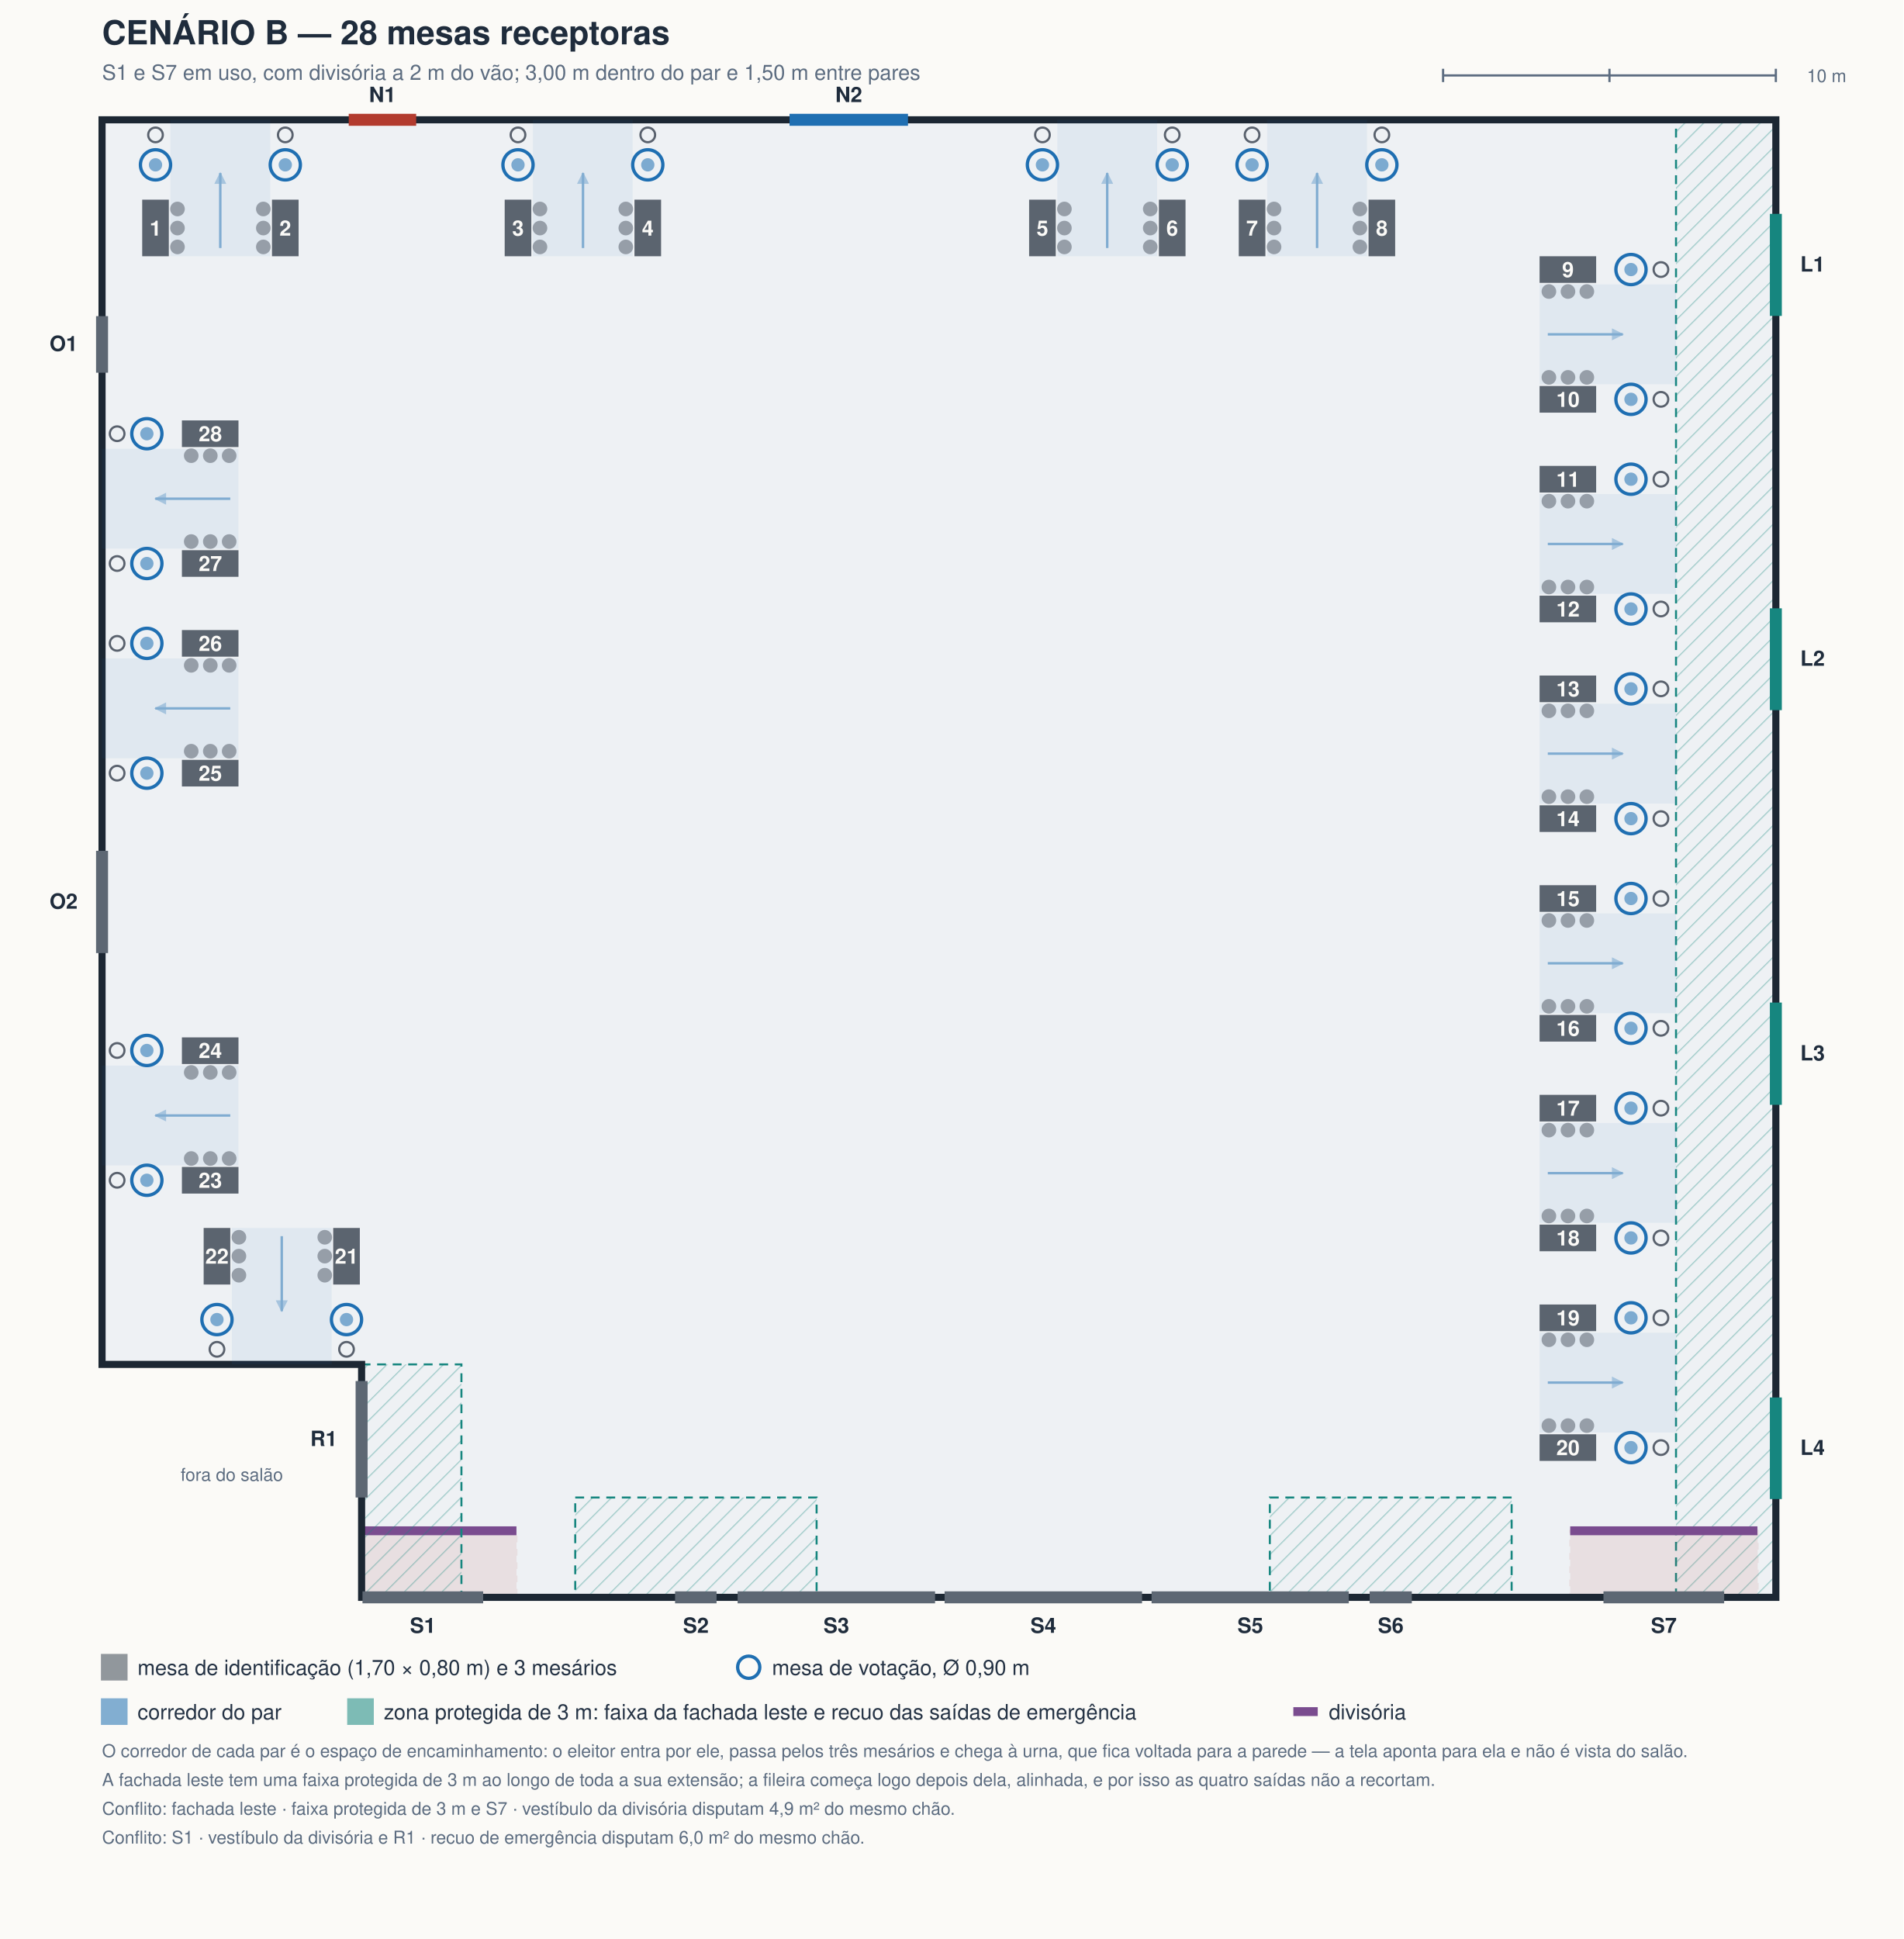
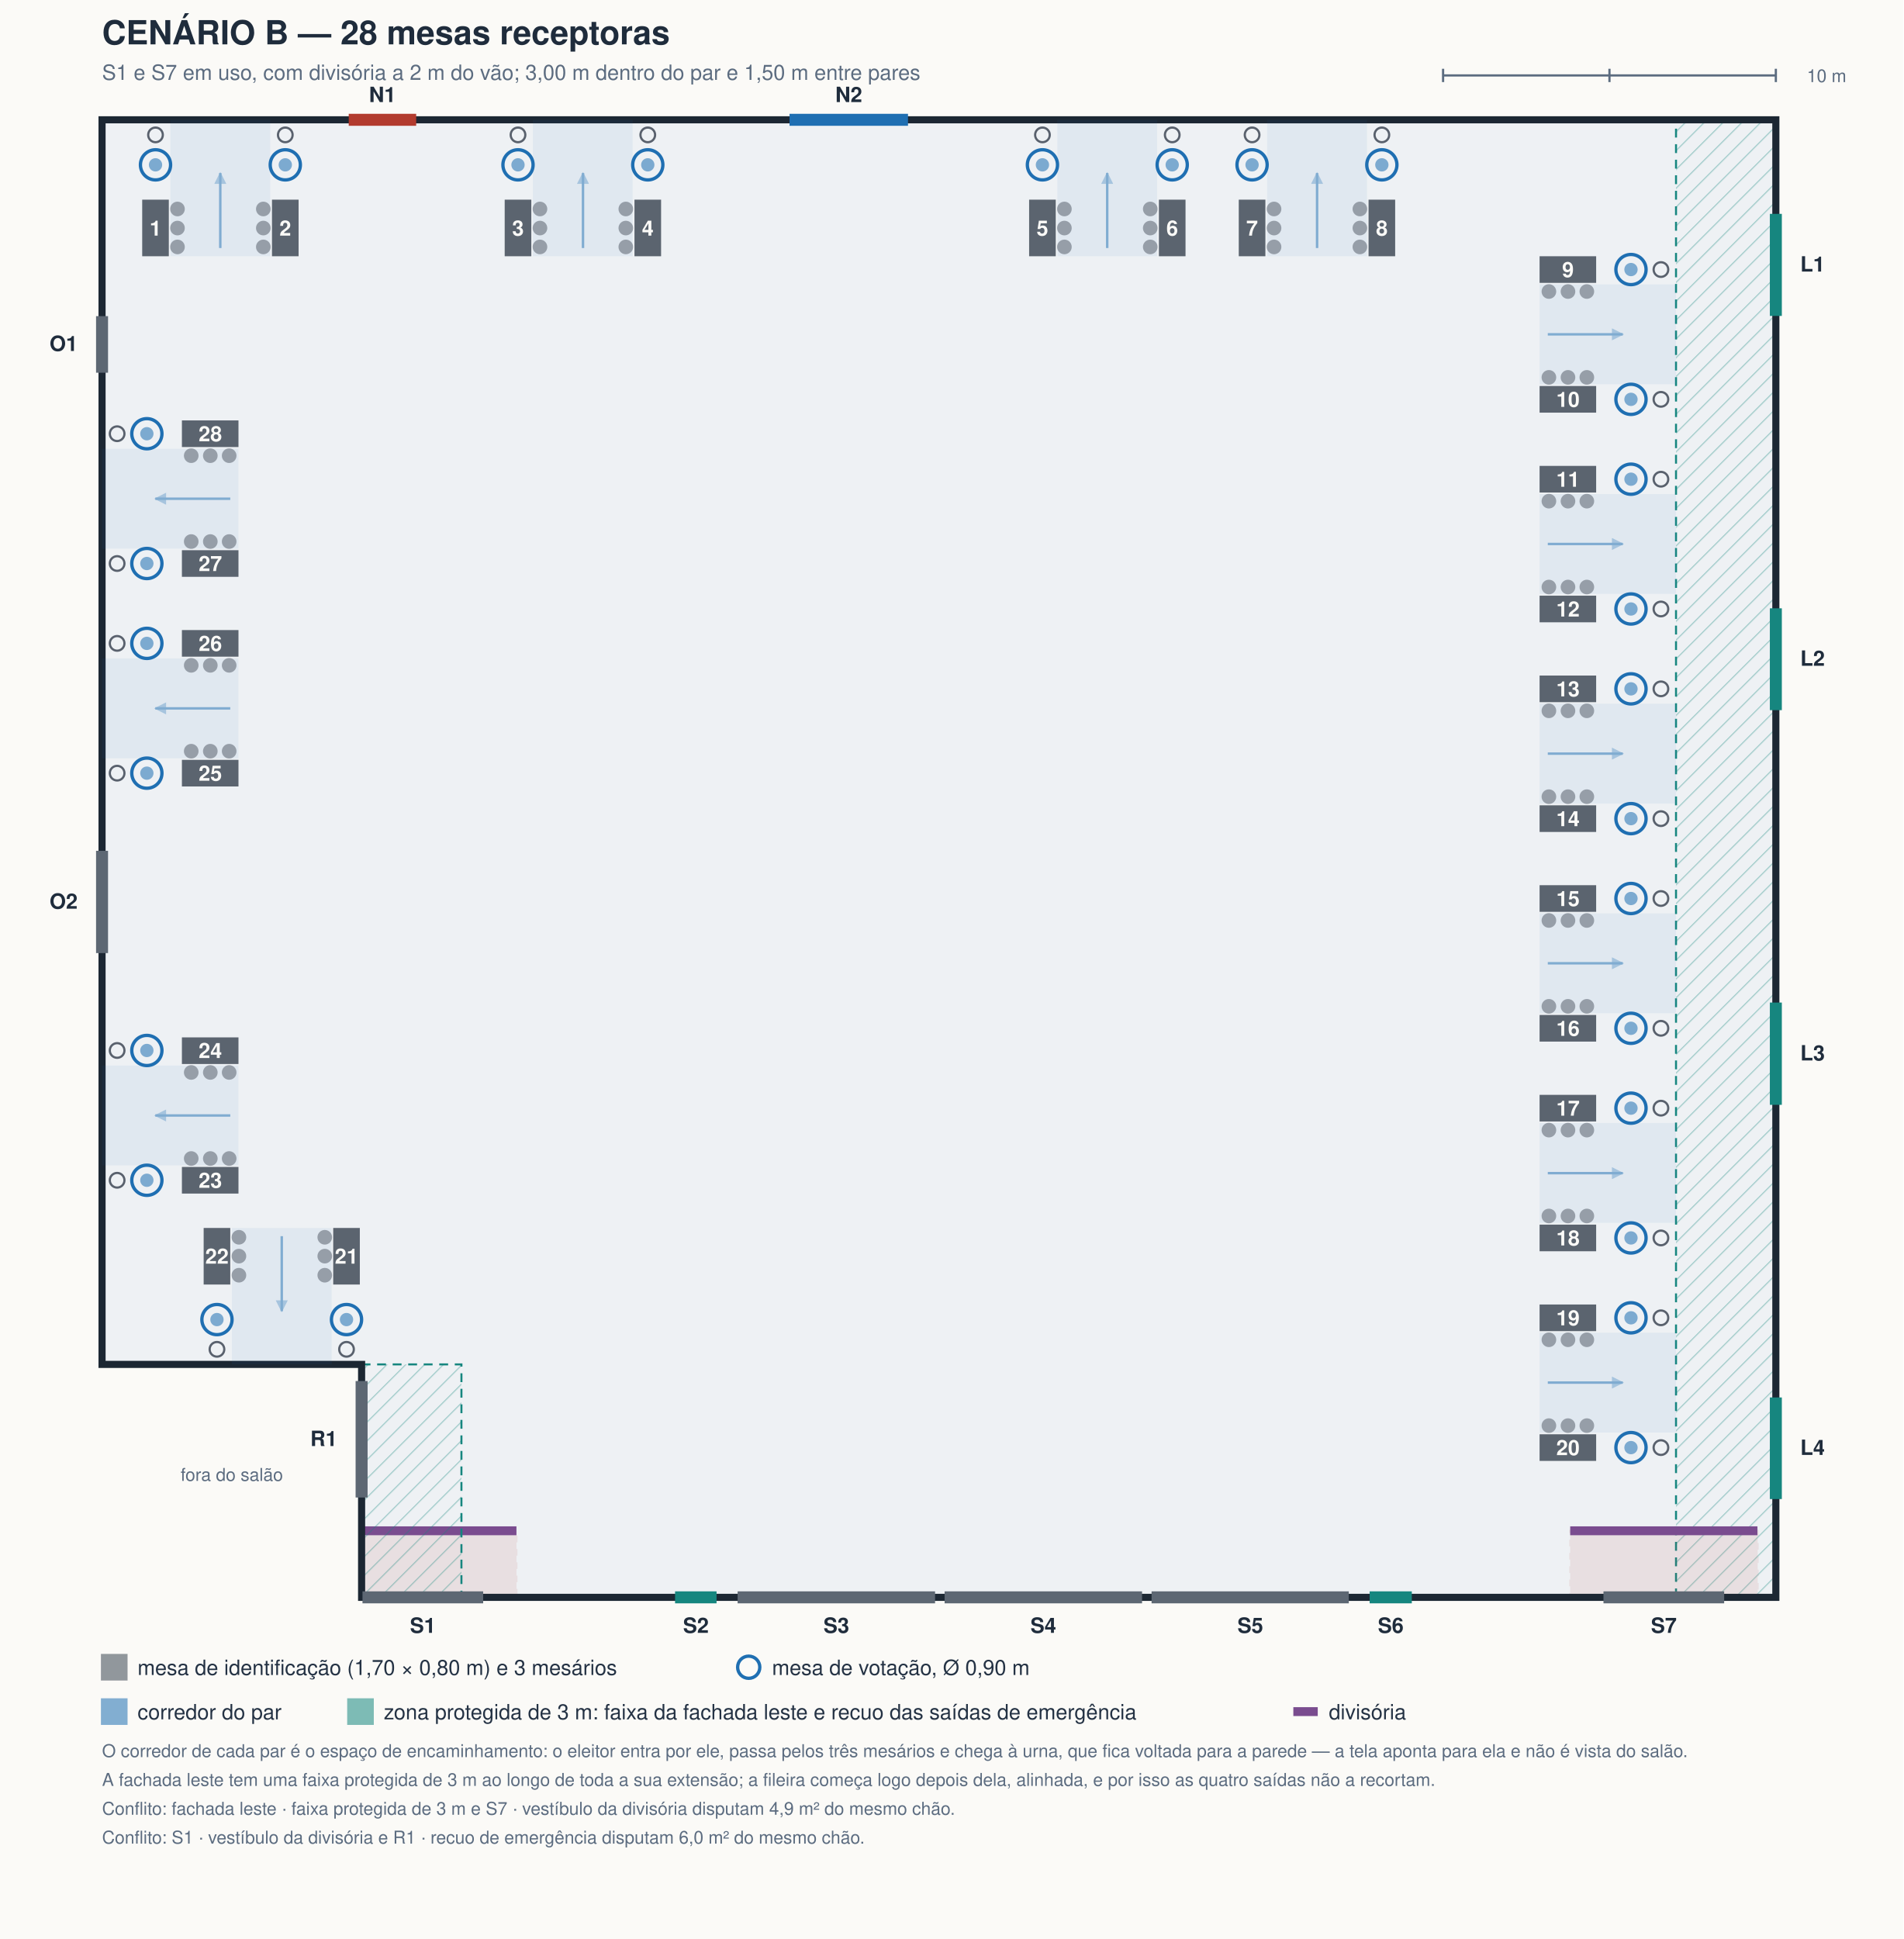
<svg xmlns="http://www.w3.org/2000/svg" viewBox="0 0 858 874" style="width:100%;height:auto" role="img" aria-label="CENÁRIO B — 28 mesas receptoras: S1 e S7 em uso, com divisória a 2 m do vão; 3,00 m dentro do par e 1,50 m entre pares">
  <rect x="0" y="0" width="858" height="874" fill="#fbfaf7" />
  <defs>
    <marker id="seta" viewBox="0 0 10 10" refX="9" refY="5" markerWidth="5" markerHeight="5" orient="auto-start-reverse">
      <path d="M0 0L10 5L0 10z" fill="#1f6fb2" opacity=".6" />
    </marker>
    <pattern id="hach" width="6" height="6" patternUnits="userSpaceOnUse" patternTransform="rotate(45)">
      <line x1="0" y1="0" x2="0" y2="6" stroke="#16867f" stroke-width="1" opacity=".35" />
    </pattern>
  </defs>
  <polygon points="163.0,720.0 800.5,720.0 800.5,54.0 46.0,54.0 46.0,615.0 163.0,615.0" fill="#eef1f4" />
  <rect x="755.5" y="54.0" width="45.0" height="666.0" fill="url(#hach)" stroke="#16867f" stroke-width="0.9" stroke-dasharray="4 3" />
  <rect x="163.0" y="690.0" width="69.8" height="30.0" fill="#b23b2e" opacity=".10" stroke="#b23b2e" stroke-width="0.9" stroke-dasharray="3 3" />
  <line x1="163.0" y1="690.0" x2="232.8" y2="690.0" stroke="#7a4c8f" stroke-width="4" />
-   <rect x="259.3" y="675.0" width="108.8" height="45.0" fill="url(#hach)" stroke="#16867f" stroke-width="0.9" stroke-dasharray="4 3" />
-   <rect x="572.4" y="675.0" width="109.0" height="45.0" fill="url(#hach)" stroke="#16867f" stroke-width="0.9" stroke-dasharray="4 3" />
  <rect x="707.8" y="690.0" width="84.5" height="30.0" fill="#b23b2e" opacity=".10" stroke="#b23b2e" stroke-width="0.9" stroke-dasharray="3 3" />
  <line x1="707.8" y1="690.0" x2="792.2" y2="690.0" stroke="#7a4c8f" stroke-width="4" />
  <rect x="163.0" y="615.0" width="45.0" height="105.0" fill="url(#hach)" stroke="#16867f" stroke-width="0.9" stroke-dasharray="4 3" />
  <polygon points="163.0,720.0 800.5,720.0 800.5,54.0 46.0,54.0 46.0,615.0 163.0,615.0" fill="none" stroke="#1c2733" stroke-width="3.2" />
  <line x1="157.2" y1="54.0" x2="187.6" y2="54.0" stroke="#b23b2e" stroke-width="5.4" />
  <text x="172.4" y="46.0" font-family="ui-sans-serif,system-ui,'Segoe UI',Helvetica,Arial,sans-serif" font-size="9.5" fill="#1f2c3c" text-anchor="middle" font-weight="700">N1</text>
  <line x1="355.9" y1="54.0" x2="409.3" y2="54.0" stroke="#1f6fb2" stroke-width="5.4" />
  <text x="382.6" y="46.0" font-family="ui-sans-serif,system-ui,'Segoe UI',Helvetica,Arial,sans-serif" font-size="9.5" fill="#1f2c3c" text-anchor="middle" font-weight="700">N2</text>
  <line x1="800.5" y1="142.4" x2="800.5" y2="96.4" stroke="#16867f" stroke-width="5.4" />
  <text x="811.5" y="122.4" font-family="ui-sans-serif,system-ui,'Segoe UI',Helvetica,Arial,sans-serif" font-size="9.5" fill="#1f2c3c" text-anchor="start" font-weight="700">L1</text>
  <line x1="800.5" y1="320.1" x2="800.5" y2="274.2" stroke="#16867f" stroke-width="5.4" />
  <text x="811.5" y="300.1" font-family="ui-sans-serif,system-ui,'Segoe UI',Helvetica,Arial,sans-serif" font-size="9.5" fill="#1f2c3c" text-anchor="start" font-weight="700">L2</text>
  <line x1="800.5" y1="498.0" x2="800.5" y2="451.9" stroke="#16867f" stroke-width="5.4" />
  <text x="811.5" y="478.0" font-family="ui-sans-serif,system-ui,'Segoe UI',Helvetica,Arial,sans-serif" font-size="9.5" fill="#1f2c3c" text-anchor="start" font-weight="700">L3</text>
  <line x1="800.5" y1="675.7" x2="800.5" y2="629.9" stroke="#16867f" stroke-width="5.4" />
  <text x="811.5" y="655.8" font-family="ui-sans-serif,system-ui,'Segoe UI',Helvetica,Arial,sans-serif" font-size="9.5" fill="#1f2c3c" text-anchor="start" font-weight="700">L4</text>
  <line x1="163.4" y1="720.0" x2="217.8" y2="720.0" stroke="#5d6773" stroke-width="5.4" />
  <text x="190.6" y="736.0" font-family="ui-sans-serif,system-ui,'Segoe UI',Helvetica,Arial,sans-serif" font-size="9.5" fill="#1f2c3c" text-anchor="middle" font-weight="700">S1</text>
-   <line x1="304.3" y1="720.0" x2="323.0" y2="720.0" stroke="#5d6773" stroke-width="5.4" />
+   <line x1="304.3" y1="720.0" x2="323.0" y2="720.0" stroke="#16867f" stroke-width="5.4" />
  <text x="313.7" y="736.0" font-family="ui-sans-serif,system-ui,'Segoe UI',Helvetica,Arial,sans-serif" font-size="9.5" fill="#1f2c3c" text-anchor="middle" font-weight="700">S2</text>
  <line x1="332.5" y1="720.0" x2="421.5" y2="720.0" stroke="#5d6773" stroke-width="5.4" />
  <text x="377.0" y="736.0" font-family="ui-sans-serif,system-ui,'Segoe UI',Helvetica,Arial,sans-serif" font-size="9.5" fill="#1f2c3c" text-anchor="middle" font-weight="700">S3</text>
  <line x1="425.8" y1="720.0" x2="514.8" y2="720.0" stroke="#5d6773" stroke-width="5.4" />
  <text x="470.3" y="736.0" font-family="ui-sans-serif,system-ui,'Segoe UI',Helvetica,Arial,sans-serif" font-size="9.5" fill="#1f2c3c" text-anchor="middle" font-weight="700">S4</text>
  <line x1="519.1" y1="720.0" x2="608.0" y2="720.0" stroke="#5d6773" stroke-width="5.4" />
  <text x="563.6" y="736.0" font-family="ui-sans-serif,system-ui,'Segoe UI',Helvetica,Arial,sans-serif" font-size="9.5" fill="#1f2c3c" text-anchor="middle" font-weight="700">S5</text>
-   <line x1="617.4" y1="720.0" x2="636.4" y2="720.0" stroke="#5d6773" stroke-width="5.4" />
+   <line x1="617.4" y1="720.0" x2="636.4" y2="720.0" stroke="#16867f" stroke-width="5.4" />
  <text x="626.9" y="736.0" font-family="ui-sans-serif,system-ui,'Segoe UI',Helvetica,Arial,sans-serif" font-size="9.5" fill="#1f2c3c" text-anchor="middle" font-weight="700">S6</text>
  <line x1="722.8" y1="720.0" x2="777.2" y2="720.0" stroke="#5d6773" stroke-width="5.4" />
  <text x="750.0" y="736.0" font-family="ui-sans-serif,system-ui,'Segoe UI',Helvetica,Arial,sans-serif" font-size="9.5" fill="#1f2c3c" text-anchor="middle" font-weight="700">S7</text>
  <line x1="46.0" y1="168.0" x2="46.0" y2="142.5" stroke="#5d6773" stroke-width="5.4" />
  <text x="35.0" y="158.2" font-family="ui-sans-serif,system-ui,'Segoe UI',Helvetica,Arial,sans-serif" font-size="9.5" fill="#1f2c3c" text-anchor="end" font-weight="700">O1</text>
  <line x1="46.0" y1="429.6" x2="46.0" y2="383.5" stroke="#5d6773" stroke-width="5.4" />
  <text x="35.0" y="409.6" font-family="ui-sans-serif,system-ui,'Segoe UI',Helvetica,Arial,sans-serif" font-size="9.5" fill="#1f2c3c" text-anchor="end" font-weight="700">O2</text>
  <line x1="163.0" y1="675.0" x2="163.0" y2="622.5" stroke="#5d6773" stroke-width="5.4" />
  <text x="152.0" y="651.8" font-family="ui-sans-serif,system-ui,'Segoe UI',Helvetica,Arial,sans-serif" font-size="9.5" fill="#1f2c3c" text-anchor="end" font-weight="700">R1</text>
  <rect x="76.8" y="54.0" width="45.0" height="61.5" fill="#1f6fb2" opacity=".07" />
  <path d="M99.3 111.8L99.3 78.0" stroke="#1f6fb2" stroke-width="1.1" opacity=".5" marker-end="url(#seta)" />
  <rect x="64.1" y="90.0" width="12.0" height="25.5" fill="#3b4552" opacity=".82" />
  <circle cx="70.1" cy="74.3" r="6.8" fill="none" stroke="#1f6fb2" stroke-width="1.5" />
  <circle cx="70.1" cy="74.3" r="3.0" fill="#1f6fb2" opacity=".55" />
  <circle cx="70.1" cy="60.8" r="3.3" fill="none" stroke="#59616d" stroke-width="1" />
  <circle cx="80.0" cy="94.2" r="3.3" fill="#59616d" opacity=".55" />
  <circle cx="80.0" cy="102.8" r="3.3" fill="#59616d" opacity=".55" />
  <circle cx="80.0" cy="111.3" r="3.3" fill="#59616d" opacity=".55" />
  <text x="70.1" y="106.2" font-family="ui-sans-serif,system-ui,'Segoe UI',Helvetica,Arial,sans-serif" font-size="9.5" font-weight="700" fill="#fbfaf7" text-anchor="middle">1</text>
  <rect x="122.6" y="90.0" width="12.0" height="25.5" fill="#3b4552" opacity=".82" />
  <circle cx="128.6" cy="74.3" r="6.8" fill="none" stroke="#1f6fb2" stroke-width="1.5" />
  <circle cx="128.6" cy="74.3" r="3.0" fill="#1f6fb2" opacity=".55" />
  <circle cx="128.6" cy="60.8" r="3.3" fill="none" stroke="#59616d" stroke-width="1" />
  <circle cx="118.7" cy="94.2" r="3.3" fill="#59616d" opacity=".55" />
  <circle cx="118.7" cy="102.8" r="3.3" fill="#59616d" opacity=".55" />
  <circle cx="118.7" cy="111.3" r="3.3" fill="#59616d" opacity=".55" />
  <text x="128.6" y="106.2" font-family="ui-sans-serif,system-ui,'Segoe UI',Helvetica,Arial,sans-serif" font-size="9.5" font-weight="700" fill="#fbfaf7" text-anchor="middle">2</text>
  <rect x="240.2" y="54.0" width="45.0" height="61.5" fill="#1f6fb2" opacity=".07" />
  <path d="M262.8 111.8L262.8 78.0" stroke="#1f6fb2" stroke-width="1.1" opacity=".5" marker-end="url(#seta)" />
  <rect x="227.5" y="90.0" width="12.0" height="25.5" fill="#3b4552" opacity=".82" />
  <circle cx="233.5" cy="74.3" r="6.8" fill="none" stroke="#1f6fb2" stroke-width="1.5" />
  <circle cx="233.5" cy="74.3" r="3.0" fill="#1f6fb2" opacity=".55" />
  <circle cx="233.5" cy="60.8" r="3.3" fill="none" stroke="#59616d" stroke-width="1" />
  <circle cx="243.4" cy="94.2" r="3.3" fill="#59616d" opacity=".55" />
  <circle cx="243.4" cy="102.8" r="3.3" fill="#59616d" opacity=".55" />
  <circle cx="243.4" cy="111.3" r="3.3" fill="#59616d" opacity=".55" />
  <text x="233.5" y="106.2" font-family="ui-sans-serif,system-ui,'Segoe UI',Helvetica,Arial,sans-serif" font-size="9.5" font-weight="700" fill="#fbfaf7" text-anchor="middle">3</text>
  <rect x="286.0" y="90.0" width="12.0" height="25.5" fill="#3b4552" opacity=".82" />
  <circle cx="292.0" cy="74.3" r="6.8" fill="none" stroke="#1f6fb2" stroke-width="1.5" />
  <circle cx="292.0" cy="74.3" r="3.0" fill="#1f6fb2" opacity=".55" />
  <circle cx="292.0" cy="60.8" r="3.3" fill="none" stroke="#59616d" stroke-width="1" />
  <circle cx="282.1" cy="94.2" r="3.3" fill="#59616d" opacity=".55" />
  <circle cx="282.1" cy="102.8" r="3.3" fill="#59616d" opacity=".55" />
  <circle cx="282.1" cy="111.3" r="3.3" fill="#59616d" opacity=".55" />
  <text x="292.0" y="106.2" font-family="ui-sans-serif,system-ui,'Segoe UI',Helvetica,Arial,sans-serif" font-size="9.5" font-weight="700" fill="#fbfaf7" text-anchor="middle">4</text>
  <rect x="476.6" y="54.0" width="45.0" height="61.5" fill="#1f6fb2" opacity=".07" />
  <path d="M499.1 111.8L499.1 78.0" stroke="#1f6fb2" stroke-width="1.1" opacity=".5" marker-end="url(#seta)" />
  <rect x="463.9" y="90.0" width="12.0" height="25.5" fill="#3b4552" opacity=".82" />
  <circle cx="469.9" cy="74.3" r="6.8" fill="none" stroke="#1f6fb2" stroke-width="1.5" />
  <circle cx="469.9" cy="74.3" r="3.0" fill="#1f6fb2" opacity=".55" />
  <circle cx="469.9" cy="60.8" r="3.3" fill="none" stroke="#59616d" stroke-width="1" />
  <circle cx="479.8" cy="94.2" r="3.3" fill="#59616d" opacity=".55" />
  <circle cx="479.8" cy="102.8" r="3.3" fill="#59616d" opacity=".55" />
  <circle cx="479.8" cy="111.3" r="3.3" fill="#59616d" opacity=".55" />
  <text x="469.9" y="106.2" font-family="ui-sans-serif,system-ui,'Segoe UI',Helvetica,Arial,sans-serif" font-size="9.5" font-weight="700" fill="#fbfaf7" text-anchor="middle">5</text>
  <rect x="522.4" y="90.0" width="12.0" height="25.5" fill="#3b4552" opacity=".82" />
  <circle cx="528.4" cy="74.3" r="6.8" fill="none" stroke="#1f6fb2" stroke-width="1.5" />
  <circle cx="528.4" cy="74.3" r="3.0" fill="#1f6fb2" opacity=".55" />
  <circle cx="528.4" cy="60.8" r="3.3" fill="none" stroke="#59616d" stroke-width="1" />
  <circle cx="518.5" cy="94.2" r="3.3" fill="#59616d" opacity=".55" />
  <circle cx="518.5" cy="102.8" r="3.3" fill="#59616d" opacity=".55" />
  <circle cx="518.5" cy="111.3" r="3.3" fill="#59616d" opacity=".55" />
  <text x="528.4" y="106.2" font-family="ui-sans-serif,system-ui,'Segoe UI',Helvetica,Arial,sans-serif" font-size="9.5" font-weight="700" fill="#fbfaf7" text-anchor="middle">6</text>
  <rect x="571.2" y="54.0" width="45.0" height="61.5" fill="#1f6fb2" opacity=".07" />
  <path d="M593.7 111.8L593.7 78.0" stroke="#1f6fb2" stroke-width="1.1" opacity=".5" marker-end="url(#seta)" />
  <rect x="558.4" y="90.0" width="12.0" height="25.5" fill="#3b4552" opacity=".82" />
  <circle cx="564.4" cy="74.3" r="6.8" fill="none" stroke="#1f6fb2" stroke-width="1.5" />
  <circle cx="564.4" cy="74.3" r="3.0" fill="#1f6fb2" opacity=".55" />
  <circle cx="564.4" cy="60.8" r="3.3" fill="none" stroke="#59616d" stroke-width="1" />
  <circle cx="574.3" cy="94.2" r="3.3" fill="#59616d" opacity=".55" />
  <circle cx="574.3" cy="102.8" r="3.3" fill="#59616d" opacity=".55" />
  <circle cx="574.3" cy="111.3" r="3.3" fill="#59616d" opacity=".55" />
  <text x="564.4" y="106.2" font-family="ui-sans-serif,system-ui,'Segoe UI',Helvetica,Arial,sans-serif" font-size="9.5" font-weight="700" fill="#fbfaf7" text-anchor="middle">7</text>
  <rect x="616.9" y="90.0" width="12.0" height="25.5" fill="#3b4552" opacity=".82" />
  <circle cx="622.9" cy="74.3" r="6.8" fill="none" stroke="#1f6fb2" stroke-width="1.5" />
  <circle cx="622.9" cy="74.3" r="3.0" fill="#1f6fb2" opacity=".55" />
  <circle cx="622.9" cy="60.8" r="3.3" fill="none" stroke="#59616d" stroke-width="1" />
  <circle cx="613.0" cy="94.2" r="3.3" fill="#59616d" opacity=".55" />
  <circle cx="613.0" cy="102.8" r="3.3" fill="#59616d" opacity=".55" />
  <circle cx="613.0" cy="111.3" r="3.3" fill="#59616d" opacity=".55" />
  <text x="622.9" y="106.2" font-family="ui-sans-serif,system-ui,'Segoe UI',Helvetica,Arial,sans-serif" font-size="9.5" font-weight="700" fill="#fbfaf7" text-anchor="middle">8</text>
  <rect x="104.5" y="553.5" width="45.0" height="61.5" fill="#1f6fb2" opacity=".07" />
  <path d="M127.0 557.2L127.0 591.0" stroke="#1f6fb2" stroke-width="1.1" opacity=".5" marker-end="url(#seta)" />
  <rect x="91.8" y="553.5" width="12.0" height="25.5" fill="#3b4552" opacity=".82" />
  <circle cx="97.8" cy="594.8" r="6.8" fill="none" stroke="#1f6fb2" stroke-width="1.5" />
  <circle cx="97.8" cy="594.8" r="3.0" fill="#1f6fb2" opacity=".55" />
  <circle cx="97.8" cy="608.2" r="3.3" fill="none" stroke="#59616d" stroke-width="1" />
  <circle cx="107.7" cy="574.8" r="3.3" fill="#59616d" opacity=".55" />
  <circle cx="107.7" cy="566.2" r="3.3" fill="#59616d" opacity=".55" />
  <circle cx="107.7" cy="557.7" r="3.3" fill="#59616d" opacity=".55" />
  <text x="97.8" y="569.6" font-family="ui-sans-serif,system-ui,'Segoe UI',Helvetica,Arial,sans-serif" font-size="9.5" font-weight="700" fill="#fbfaf7" text-anchor="middle">22</text>
  <rect x="150.2" y="553.5" width="12.0" height="25.5" fill="#3b4552" opacity=".82" />
  <circle cx="156.2" cy="594.8" r="6.8" fill="none" stroke="#1f6fb2" stroke-width="1.5" />
  <circle cx="156.2" cy="594.8" r="3.0" fill="#1f6fb2" opacity=".55" />
  <circle cx="156.2" cy="608.2" r="3.3" fill="none" stroke="#59616d" stroke-width="1" />
  <circle cx="146.4" cy="574.8" r="3.3" fill="#59616d" opacity=".55" />
  <circle cx="146.4" cy="566.2" r="3.3" fill="#59616d" opacity=".55" />
  <circle cx="146.4" cy="557.7" r="3.3" fill="#59616d" opacity=".55" />
  <text x="156.2" y="569.6" font-family="ui-sans-serif,system-ui,'Segoe UI',Helvetica,Arial,sans-serif" font-size="9.5" font-weight="700" fill="#fbfaf7" text-anchor="middle">21</text>
  <rect x="46.0" y="480.3" width="61.5" height="45.0" fill="#1f6fb2" opacity=".07" />
  <path d="M103.8 502.8L70.0 502.8" stroke="#1f6fb2" stroke-width="1.1" opacity=".5" marker-end="url(#seta)" />
  <rect x="82.0" y="526.0" width="25.5" height="12.0" fill="#3b4552" opacity=".82" />
  <circle cx="66.2" cy="532.0" r="6.8" fill="none" stroke="#1f6fb2" stroke-width="1.5" />
  <circle cx="66.2" cy="532.0" r="3.0" fill="#1f6fb2" opacity=".55" />
  <circle cx="52.8" cy="532.0" r="3.3" fill="none" stroke="#59616d" stroke-width="1" />
  <circle cx="86.2" cy="522.2" r="3.3" fill="#59616d" opacity=".55" />
  <circle cx="94.8" cy="522.2" r="3.3" fill="#59616d" opacity=".55" />
  <circle cx="103.3" cy="522.2" r="3.3" fill="#59616d" opacity=".55" />
  <text x="94.8" y="535.4" font-family="ui-sans-serif,system-ui,'Segoe UI',Helvetica,Arial,sans-serif" font-size="9.5" font-weight="700" fill="#fbfaf7" text-anchor="middle">23</text>
  <rect x="82.0" y="467.6" width="25.5" height="12.0" fill="#3b4552" opacity=".82" />
  <circle cx="66.2" cy="473.5" r="6.8" fill="none" stroke="#1f6fb2" stroke-width="1.5" />
  <circle cx="66.2" cy="473.5" r="3.0" fill="#1f6fb2" opacity=".55" />
  <circle cx="52.8" cy="473.5" r="3.3" fill="none" stroke="#59616d" stroke-width="1" />
  <circle cx="86.2" cy="483.4" r="3.3" fill="#59616d" opacity=".55" />
  <circle cx="94.8" cy="483.4" r="3.3" fill="#59616d" opacity=".55" />
  <circle cx="103.3" cy="483.4" r="3.3" fill="#59616d" opacity=".55" />
  <text x="94.8" y="476.9" font-family="ui-sans-serif,system-ui,'Segoe UI',Helvetica,Arial,sans-serif" font-size="9.5" font-weight="700" fill="#fbfaf7" text-anchor="middle">24</text>
  <rect x="46.0" y="296.8" width="61.5" height="45.0" fill="#1f6fb2" opacity=".07" />
  <path d="M103.8 319.3L70.0 319.3" stroke="#1f6fb2" stroke-width="1.1" opacity=".5" marker-end="url(#seta)" />
  <rect x="82.0" y="342.5" width="25.5" height="12.0" fill="#3b4552" opacity=".82" />
  <circle cx="66.2" cy="348.5" r="6.8" fill="none" stroke="#1f6fb2" stroke-width="1.5" />
  <circle cx="66.2" cy="348.5" r="3.0" fill="#1f6fb2" opacity=".55" />
  <circle cx="52.8" cy="348.5" r="3.3" fill="none" stroke="#59616d" stroke-width="1" />
  <circle cx="86.2" cy="338.6" r="3.3" fill="#59616d" opacity=".55" />
  <circle cx="94.8" cy="338.6" r="3.3" fill="#59616d" opacity=".55" />
  <circle cx="103.3" cy="338.6" r="3.3" fill="#59616d" opacity=".55" />
  <text x="94.8" y="351.9" font-family="ui-sans-serif,system-ui,'Segoe UI',Helvetica,Arial,sans-serif" font-size="9.5" font-weight="700" fill="#fbfaf7" text-anchor="middle">25</text>
  <rect x="82.0" y="284.0" width="25.5" height="12.0" fill="#3b4552" opacity=".82" />
  <circle cx="66.2" cy="290.0" r="6.8" fill="none" stroke="#1f6fb2" stroke-width="1.5" />
  <circle cx="66.2" cy="290.0" r="3.0" fill="#1f6fb2" opacity=".55" />
  <circle cx="52.8" cy="290.0" r="3.3" fill="none" stroke="#59616d" stroke-width="1" />
  <circle cx="86.2" cy="299.9" r="3.3" fill="#59616d" opacity=".55" />
  <circle cx="94.8" cy="299.9" r="3.3" fill="#59616d" opacity=".55" />
  <circle cx="103.3" cy="299.9" r="3.3" fill="#59616d" opacity=".55" />
  <text x="94.8" y="293.4" font-family="ui-sans-serif,system-ui,'Segoe UI',Helvetica,Arial,sans-serif" font-size="9.5" font-weight="700" fill="#fbfaf7" text-anchor="middle">26</text>
  <rect x="46.0" y="202.3" width="61.5" height="45.0" fill="#1f6fb2" opacity=".07" />
  <path d="M103.8 224.8L70.0 224.8" stroke="#1f6fb2" stroke-width="1.1" opacity=".5" marker-end="url(#seta)" />
  <rect x="82.0" y="248.0" width="25.5" height="12.0" fill="#3b4552" opacity=".82" />
  <circle cx="66.2" cy="254.0" r="6.8" fill="none" stroke="#1f6fb2" stroke-width="1.5" />
  <circle cx="66.2" cy="254.0" r="3.0" fill="#1f6fb2" opacity=".55" />
  <circle cx="52.8" cy="254.0" r="3.3" fill="none" stroke="#59616d" stroke-width="1" />
  <circle cx="86.2" cy="244.1" r="3.3" fill="#59616d" opacity=".55" />
  <circle cx="94.8" cy="244.1" r="3.3" fill="#59616d" opacity=".55" />
  <circle cx="103.3" cy="244.1" r="3.3" fill="#59616d" opacity=".55" />
  <text x="94.8" y="257.4" font-family="ui-sans-serif,system-ui,'Segoe UI',Helvetica,Arial,sans-serif" font-size="9.5" font-weight="700" fill="#fbfaf7" text-anchor="middle">27</text>
  <rect x="82.0" y="189.5" width="25.5" height="12.0" fill="#3b4552" opacity=".82" />
  <circle cx="66.2" cy="195.5" r="6.8" fill="none" stroke="#1f6fb2" stroke-width="1.5" />
  <circle cx="66.2" cy="195.5" r="3.0" fill="#1f6fb2" opacity=".55" />
  <circle cx="52.8" cy="195.5" r="3.3" fill="none" stroke="#59616d" stroke-width="1" />
  <circle cx="86.2" cy="205.4" r="3.3" fill="#59616d" opacity=".55" />
  <circle cx="94.8" cy="205.4" r="3.3" fill="#59616d" opacity=".55" />
  <circle cx="103.3" cy="205.4" r="3.3" fill="#59616d" opacity=".55" />
  <text x="94.8" y="198.9" font-family="ui-sans-serif,system-ui,'Segoe UI',Helvetica,Arial,sans-serif" font-size="9.5" font-weight="700" fill="#fbfaf7" text-anchor="middle">28</text>
  <rect x="694.0" y="600.7" width="61.5" height="45.0" fill="#1f6fb2" opacity=".07" />
  <path d="M697.7 623.2L731.5 623.2" stroke="#1f6fb2" stroke-width="1.1" opacity=".5" marker-end="url(#seta)" />
  <rect x="694.0" y="646.5" width="25.5" height="12.0" fill="#3b4552" opacity=".82" />
  <circle cx="735.2" cy="652.5" r="6.8" fill="none" stroke="#1f6fb2" stroke-width="1.5" />
  <circle cx="735.2" cy="652.5" r="3.0" fill="#1f6fb2" opacity=".55" />
  <circle cx="748.7" cy="652.5" r="3.3" fill="none" stroke="#59616d" stroke-width="1" />
  <circle cx="715.3" cy="642.6" r="3.3" fill="#59616d" opacity=".55" />
  <circle cx="706.8" cy="642.6" r="3.3" fill="#59616d" opacity=".55" />
  <circle cx="698.2" cy="642.6" r="3.3" fill="#59616d" opacity=".55" />
  <text x="706.8" y="655.9" font-family="ui-sans-serif,system-ui,'Segoe UI',Helvetica,Arial,sans-serif" font-size="9.5" font-weight="700" fill="#fbfaf7" text-anchor="middle">20</text>
  <rect x="694.0" y="588.0" width="25.5" height="12.0" fill="#3b4552" opacity=".82" />
  <circle cx="735.2" cy="594.0" r="6.8" fill="none" stroke="#1f6fb2" stroke-width="1.5" />
  <circle cx="735.2" cy="594.0" r="3.0" fill="#1f6fb2" opacity=".55" />
  <circle cx="748.7" cy="594.0" r="3.3" fill="none" stroke="#59616d" stroke-width="1" />
  <circle cx="715.3" cy="603.9" r="3.3" fill="#59616d" opacity=".55" />
  <circle cx="706.8" cy="603.9" r="3.3" fill="#59616d" opacity=".55" />
  <circle cx="698.2" cy="603.9" r="3.3" fill="#59616d" opacity=".55" />
  <text x="706.8" y="597.4" font-family="ui-sans-serif,system-ui,'Segoe UI',Helvetica,Arial,sans-serif" font-size="9.5" font-weight="700" fill="#fbfaf7" text-anchor="middle">19</text>
  <rect x="694.0" y="506.2" width="61.5" height="45.0" fill="#1f6fb2" opacity=".07" />
  <path d="M697.7 528.8L731.5 528.8" stroke="#1f6fb2" stroke-width="1.1" opacity=".5" marker-end="url(#seta)" />
  <rect x="694.0" y="552.0" width="25.5" height="12.0" fill="#3b4552" opacity=".82" />
  <circle cx="735.2" cy="558.0" r="6.8" fill="none" stroke="#1f6fb2" stroke-width="1.5" />
  <circle cx="735.2" cy="558.0" r="3.0" fill="#1f6fb2" opacity=".55" />
  <circle cx="748.7" cy="558.0" r="3.3" fill="none" stroke="#59616d" stroke-width="1" />
  <circle cx="715.3" cy="548.1" r="3.3" fill="#59616d" opacity=".55" />
  <circle cx="706.8" cy="548.1" r="3.3" fill="#59616d" opacity=".55" />
  <circle cx="698.2" cy="548.1" r="3.3" fill="#59616d" opacity=".55" />
  <text x="706.8" y="561.4" font-family="ui-sans-serif,system-ui,'Segoe UI',Helvetica,Arial,sans-serif" font-size="9.5" font-weight="700" fill="#fbfaf7" text-anchor="middle">18</text>
  <rect x="694.0" y="493.5" width="25.5" height="12.0" fill="#3b4552" opacity=".82" />
  <circle cx="735.2" cy="499.5" r="6.8" fill="none" stroke="#1f6fb2" stroke-width="1.5" />
  <circle cx="735.2" cy="499.5" r="3.0" fill="#1f6fb2" opacity=".55" />
  <circle cx="748.7" cy="499.5" r="3.3" fill="none" stroke="#59616d" stroke-width="1" />
  <circle cx="715.3" cy="509.4" r="3.3" fill="#59616d" opacity=".55" />
  <circle cx="706.8" cy="509.4" r="3.3" fill="#59616d" opacity=".55" />
  <circle cx="698.2" cy="509.4" r="3.3" fill="#59616d" opacity=".55" />
  <text x="706.8" y="502.9" font-family="ui-sans-serif,system-ui,'Segoe UI',Helvetica,Arial,sans-serif" font-size="9.5" font-weight="700" fill="#fbfaf7" text-anchor="middle">17</text>
  <rect x="694.0" y="411.7" width="61.5" height="45.0" fill="#1f6fb2" opacity=".07" />
  <path d="M697.7 434.2L731.5 434.2" stroke="#1f6fb2" stroke-width="1.1" opacity=".5" marker-end="url(#seta)" />
  <rect x="694.0" y="457.5" width="25.5" height="12.0" fill="#3b4552" opacity=".82" />
  <circle cx="735.2" cy="463.5" r="6.8" fill="none" stroke="#1f6fb2" stroke-width="1.5" />
  <circle cx="735.2" cy="463.5" r="3.0" fill="#1f6fb2" opacity=".55" />
  <circle cx="748.7" cy="463.5" r="3.3" fill="none" stroke="#59616d" stroke-width="1" />
  <circle cx="715.3" cy="453.6" r="3.3" fill="#59616d" opacity=".55" />
  <circle cx="706.8" cy="453.6" r="3.3" fill="#59616d" opacity=".55" />
  <circle cx="698.2" cy="453.6" r="3.3" fill="#59616d" opacity=".55" />
  <text x="706.8" y="466.9" font-family="ui-sans-serif,system-ui,'Segoe UI',Helvetica,Arial,sans-serif" font-size="9.5" font-weight="700" fill="#fbfaf7" text-anchor="middle">16</text>
  <rect x="694.0" y="399.0" width="25.5" height="12.0" fill="#3b4552" opacity=".82" />
  <circle cx="735.2" cy="405.0" r="6.8" fill="none" stroke="#1f6fb2" stroke-width="1.5" />
  <circle cx="735.2" cy="405.0" r="3.0" fill="#1f6fb2" opacity=".55" />
  <circle cx="748.7" cy="405.0" r="3.3" fill="none" stroke="#59616d" stroke-width="1" />
  <circle cx="715.3" cy="414.9" r="3.3" fill="#59616d" opacity=".55" />
  <circle cx="706.8" cy="414.9" r="3.3" fill="#59616d" opacity=".55" />
  <circle cx="698.2" cy="414.9" r="3.3" fill="#59616d" opacity=".55" />
  <text x="706.8" y="408.4" font-family="ui-sans-serif,system-ui,'Segoe UI',Helvetica,Arial,sans-serif" font-size="9.5" font-weight="700" fill="#fbfaf7" text-anchor="middle">15</text>
  <rect x="694.0" y="317.2" width="61.5" height="45.0" fill="#1f6fb2" opacity=".07" />
  <path d="M697.7 339.7L731.5 339.7" stroke="#1f6fb2" stroke-width="1.1" opacity=".5" marker-end="url(#seta)" />
  <rect x="694.0" y="363.0" width="25.5" height="12.0" fill="#3b4552" opacity=".82" />
  <circle cx="735.2" cy="369.0" r="6.8" fill="none" stroke="#1f6fb2" stroke-width="1.5" />
  <circle cx="735.2" cy="369.0" r="3.0" fill="#1f6fb2" opacity=".55" />
  <circle cx="748.7" cy="369.0" r="3.3" fill="none" stroke="#59616d" stroke-width="1" />
  <circle cx="715.3" cy="359.1" r="3.3" fill="#59616d" opacity=".55" />
  <circle cx="706.8" cy="359.1" r="3.3" fill="#59616d" opacity=".55" />
  <circle cx="698.2" cy="359.1" r="3.3" fill="#59616d" opacity=".55" />
  <text x="706.8" y="372.4" font-family="ui-sans-serif,system-ui,'Segoe UI',Helvetica,Arial,sans-serif" font-size="9.5" font-weight="700" fill="#fbfaf7" text-anchor="middle">14</text>
  <rect x="694.0" y="304.5" width="25.5" height="12.0" fill="#3b4552" opacity=".82" />
  <circle cx="735.2" cy="310.5" r="6.8" fill="none" stroke="#1f6fb2" stroke-width="1.5" />
  <circle cx="735.2" cy="310.5" r="3.0" fill="#1f6fb2" opacity=".55" />
  <circle cx="748.7" cy="310.5" r="3.3" fill="none" stroke="#59616d" stroke-width="1" />
  <circle cx="715.3" cy="320.4" r="3.3" fill="#59616d" opacity=".55" />
  <circle cx="706.8" cy="320.4" r="3.3" fill="#59616d" opacity=".55" />
  <circle cx="698.2" cy="320.4" r="3.3" fill="#59616d" opacity=".55" />
  <text x="706.8" y="313.9" font-family="ui-sans-serif,system-ui,'Segoe UI',Helvetica,Arial,sans-serif" font-size="9.5" font-weight="700" fill="#fbfaf7" text-anchor="middle">13</text>
  <rect x="694.0" y="222.7" width="61.5" height="45.0" fill="#1f6fb2" opacity=".07" />
  <path d="M697.7 245.2L731.5 245.2" stroke="#1f6fb2" stroke-width="1.1" opacity=".5" marker-end="url(#seta)" />
  <rect x="694.0" y="268.5" width="25.5" height="12.0" fill="#3b4552" opacity=".82" />
  <circle cx="735.2" cy="274.5" r="6.8" fill="none" stroke="#1f6fb2" stroke-width="1.5" />
  <circle cx="735.2" cy="274.5" r="3.0" fill="#1f6fb2" opacity=".55" />
  <circle cx="748.7" cy="274.5" r="3.3" fill="none" stroke="#59616d" stroke-width="1" />
  <circle cx="715.3" cy="264.6" r="3.3" fill="#59616d" opacity=".55" />
  <circle cx="706.8" cy="264.6" r="3.3" fill="#59616d" opacity=".55" />
  <circle cx="698.2" cy="264.6" r="3.3" fill="#59616d" opacity=".55" />
  <text x="706.8" y="277.9" font-family="ui-sans-serif,system-ui,'Segoe UI',Helvetica,Arial,sans-serif" font-size="9.5" font-weight="700" fill="#fbfaf7" text-anchor="middle">12</text>
  <rect x="694.0" y="210.0" width="25.5" height="12.0" fill="#3b4552" opacity=".82" />
  <circle cx="735.2" cy="216.0" r="6.8" fill="none" stroke="#1f6fb2" stroke-width="1.5" />
  <circle cx="735.2" cy="216.0" r="3.0" fill="#1f6fb2" opacity=".55" />
  <circle cx="748.7" cy="216.0" r="3.3" fill="none" stroke="#59616d" stroke-width="1" />
  <circle cx="715.3" cy="225.9" r="3.3" fill="#59616d" opacity=".55" />
  <circle cx="706.8" cy="225.9" r="3.3" fill="#59616d" opacity=".55" />
  <circle cx="698.2" cy="225.9" r="3.3" fill="#59616d" opacity=".55" />
  <text x="706.8" y="219.4" font-family="ui-sans-serif,system-ui,'Segoe UI',Helvetica,Arial,sans-serif" font-size="9.5" font-weight="700" fill="#fbfaf7" text-anchor="middle">11</text>
  <rect x="694.0" y="128.2" width="61.5" height="45.0" fill="#1f6fb2" opacity=".07" />
  <path d="M697.7 150.7L731.5 150.7" stroke="#1f6fb2" stroke-width="1.1" opacity=".5" marker-end="url(#seta)" />
  <rect x="694.0" y="174.0" width="25.5" height="12.0" fill="#3b4552" opacity=".82" />
  <circle cx="735.2" cy="180.0" r="6.8" fill="none" stroke="#1f6fb2" stroke-width="1.5" />
  <circle cx="735.2" cy="180.0" r="3.0" fill="#1f6fb2" opacity=".55" />
  <circle cx="748.7" cy="180.0" r="3.3" fill="none" stroke="#59616d" stroke-width="1" />
  <circle cx="715.3" cy="170.1" r="3.3" fill="#59616d" opacity=".55" />
  <circle cx="706.8" cy="170.1" r="3.3" fill="#59616d" opacity=".55" />
  <circle cx="698.2" cy="170.1" r="3.3" fill="#59616d" opacity=".55" />
  <text x="706.8" y="183.4" font-family="ui-sans-serif,system-ui,'Segoe UI',Helvetica,Arial,sans-serif" font-size="9.5" font-weight="700" fill="#fbfaf7" text-anchor="middle">10</text>
  <rect x="694.0" y="115.5" width="25.5" height="12.0" fill="#3b4552" opacity=".82" />
  <circle cx="735.2" cy="121.5" r="6.8" fill="none" stroke="#1f6fb2" stroke-width="1.5" />
  <circle cx="735.2" cy="121.5" r="3.0" fill="#1f6fb2" opacity=".55" />
  <circle cx="748.7" cy="121.5" r="3.3" fill="none" stroke="#59616d" stroke-width="1" />
  <circle cx="715.3" cy="131.4" r="3.3" fill="#59616d" opacity=".55" />
  <circle cx="706.8" cy="131.4" r="3.3" fill="#59616d" opacity=".55" />
  <circle cx="698.2" cy="131.4" r="3.3" fill="#59616d" opacity=".55" />
  <text x="706.8" y="124.9" font-family="ui-sans-serif,system-ui,'Segoe UI',Helvetica,Arial,sans-serif" font-size="9.5" font-weight="700" fill="#fbfaf7" text-anchor="middle">9</text>
  <text x="104.5" y="667.5" font-family="ui-sans-serif,system-ui,'Segoe UI',Helvetica,Arial,sans-serif" font-size="8" fill="#5c6c80" text-anchor="middle">fora do salão</text>
  <text x="46.0" y="20.0" font-family="ui-sans-serif,system-ui,'Segoe UI',Helvetica,Arial,sans-serif" font-size="15" fill="#1f2c3c" text-anchor="start" font-weight="700">CENÁRIO B — 28 mesas receptoras</text>
  <text x="46.0" y="36.0" font-family="ui-sans-serif,system-ui,'Segoe UI',Helvetica,Arial,sans-serif" font-size="9.5" fill="#5c6c80" text-anchor="start">S1 e S7 em uso, com divisória a 2 m do vão; 3,00 m dentro do par e 1,50 m entre pares</text>
  <line x1="650.5" y1="34.0" x2="800.5" y2="34.0" stroke="#5c6c80" stroke-width="1" />
  <line x1="650.5" y1="31.0" x2="650.5" y2="37.0" stroke="#5c6c80" stroke-width="1" />
  <line x1="725.5" y1="31.0" x2="725.5" y2="37.0" stroke="#5c6c80" stroke-width="1" />
  <line x1="800.5" y1="31.0" x2="800.5" y2="37.0" stroke="#5c6c80" stroke-width="1" />
  <text x="814.5" y="37.0" font-family="ui-sans-serif,system-ui,'Segoe UI',Helvetica,Arial,sans-serif" font-size="8" fill="#5c6c80" text-anchor="start">10 m</text>
  <rect x="46.0" y="746.0" width="11" height="11" fill="#3b4552" opacity=".55" stroke="#3b4552" />
  <text x="62.0" y="755.0" font-family="ui-sans-serif,system-ui,'Segoe UI',Helvetica,Arial,sans-serif" font-size="9.5" fill="#243244" text-anchor="start">mesa de identificação (1,70 × 0,80 m) e 3 mesários</text>
  <circle cx="337.5" cy="751.5" r="5" fill="none" stroke="#1f6fb2" stroke-width="1.5" />
  <text x="348.0" y="755.0" font-family="ui-sans-serif,system-ui,'Segoe UI',Helvetica,Arial,sans-serif" font-size="9.5" fill="#243244" text-anchor="start">mesa de votação, Ø 0,90 m</text>
  <rect x="46.0" y="766.0" width="11" height="11" fill="#1f6fb2" opacity=".55" stroke="#1f6fb2" />
  <text x="62.0" y="775.0" font-family="ui-sans-serif,system-ui,'Segoe UI',Helvetica,Arial,sans-serif" font-size="9.5" fill="#243244" text-anchor="start">corredor do par</text>
  <rect x="157.0" y="766.0" width="11" height="11" fill="#16867f" opacity=".55" stroke="#16867f" />
  <text x="173.0" y="775.0" font-family="ui-sans-serif,system-ui,'Segoe UI',Helvetica,Arial,sans-serif" font-size="9.5" fill="#243244" text-anchor="start">zona protegida de 3 m: faixa da fachada leste e recuo das saídas de emergência</text>
  <line x1="583.0" y1="771.5" x2="594.0" y2="771.5" stroke="#7a4c8f" stroke-width="4" />
  <text x="599.0" y="775.0" font-family="ui-sans-serif,system-ui,'Segoe UI',Helvetica,Arial,sans-serif" font-size="9.5" fill="#243244" text-anchor="start">divisória</text>
  <text x="46.0" y="792.0" font-family="ui-sans-serif,system-ui,'Segoe UI',Helvetica,Arial,sans-serif" font-size="8" fill="#5c6c80" text-anchor="start">O corredor de cada par é o espaço de encaminhamento: o eleitor entra por ele, passa pelos três mesários e chega à urna, que fica voltada para a parede — a tela aponta para ela e não é vista do salão.</text>
  <text x="46.0" y="805.0" font-family="ui-sans-serif,system-ui,'Segoe UI',Helvetica,Arial,sans-serif" font-size="8" fill="#5c6c80" text-anchor="start">A fachada leste tem uma faixa protegida de 3 m ao longo de toda a sua extensão; a fileira começa logo depois dela, alinhada, e por isso as quatro saídas não a recortam.</text>
  <text x="46.0" y="818.0" font-family="ui-sans-serif,system-ui,'Segoe UI',Helvetica,Arial,sans-serif" font-size="8" fill="#5c6c80" text-anchor="start">Conflito: fachada leste · faixa protegida de 3 m e S7 · vestíbulo da divisória disputam 4,9 m² do mesmo chão.</text>
  <text x="46.0" y="831.0" font-family="ui-sans-serif,system-ui,'Segoe UI',Helvetica,Arial,sans-serif" font-size="8" fill="#5c6c80" text-anchor="start">Conflito: S1 · vestíbulo da divisória e R1 · recuo de emergência disputam 6,0 m² do mesmo chão.</text>
</svg>
